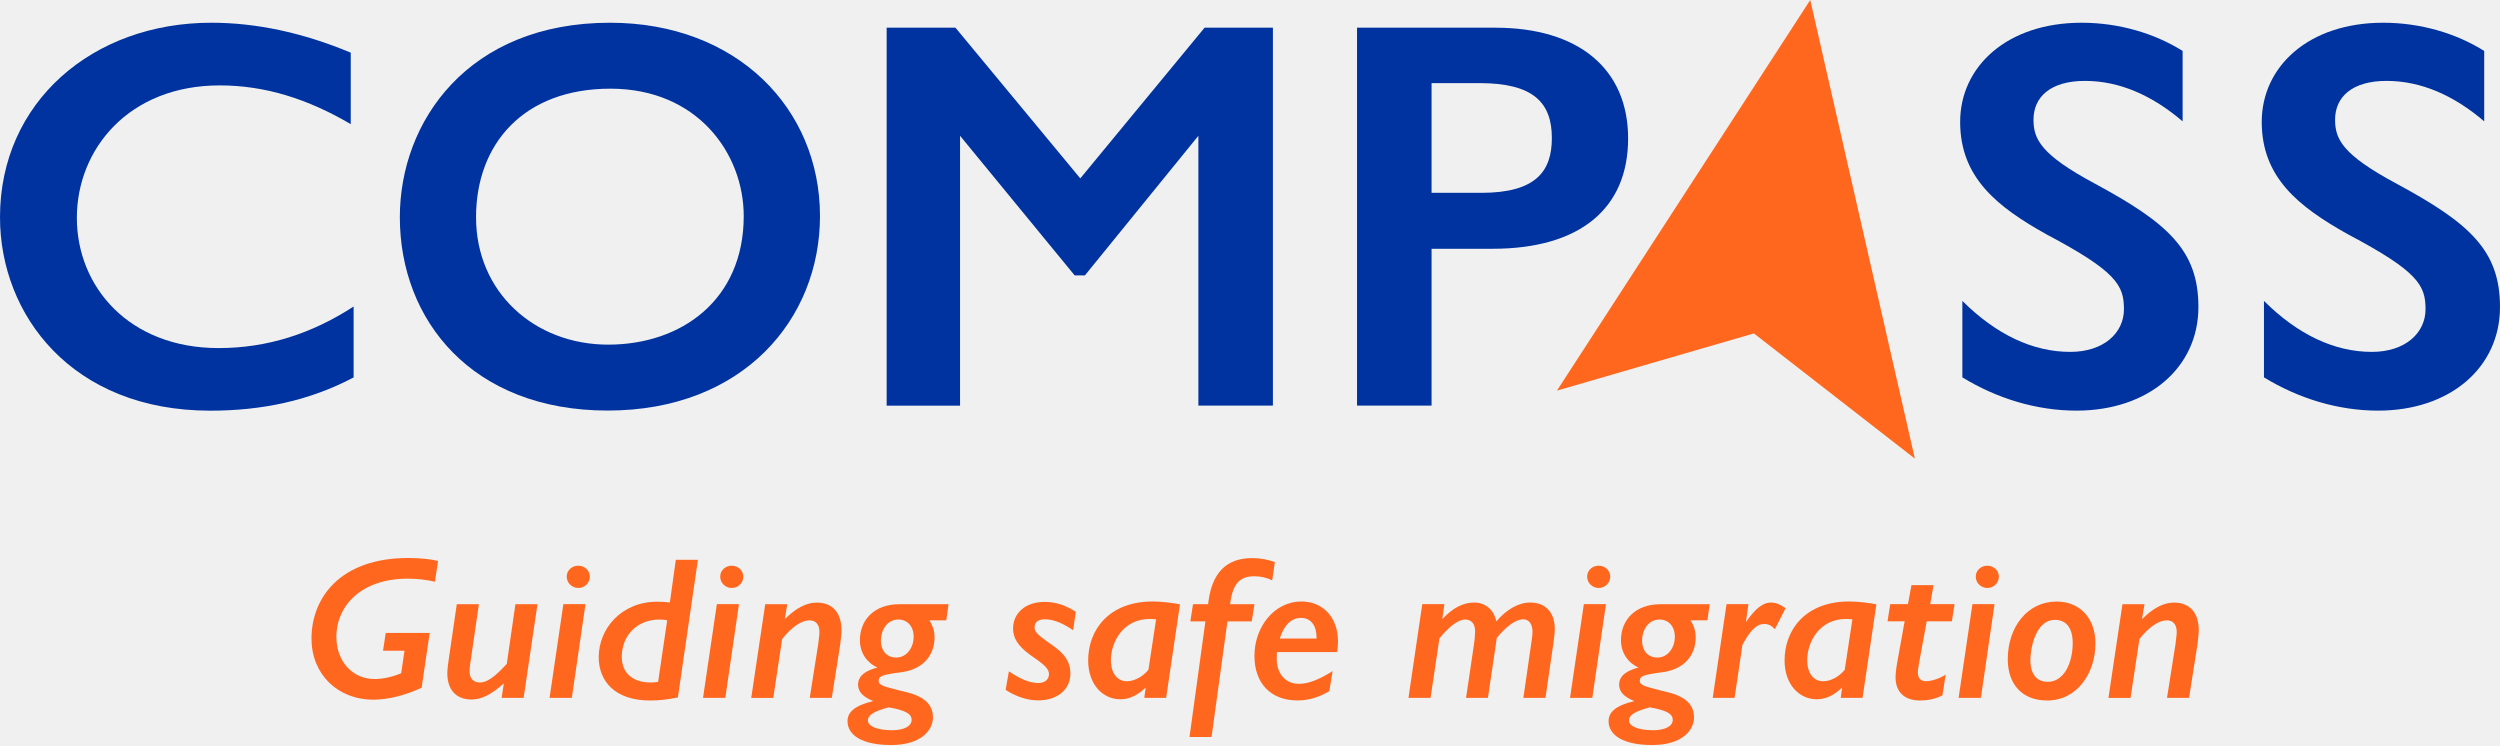
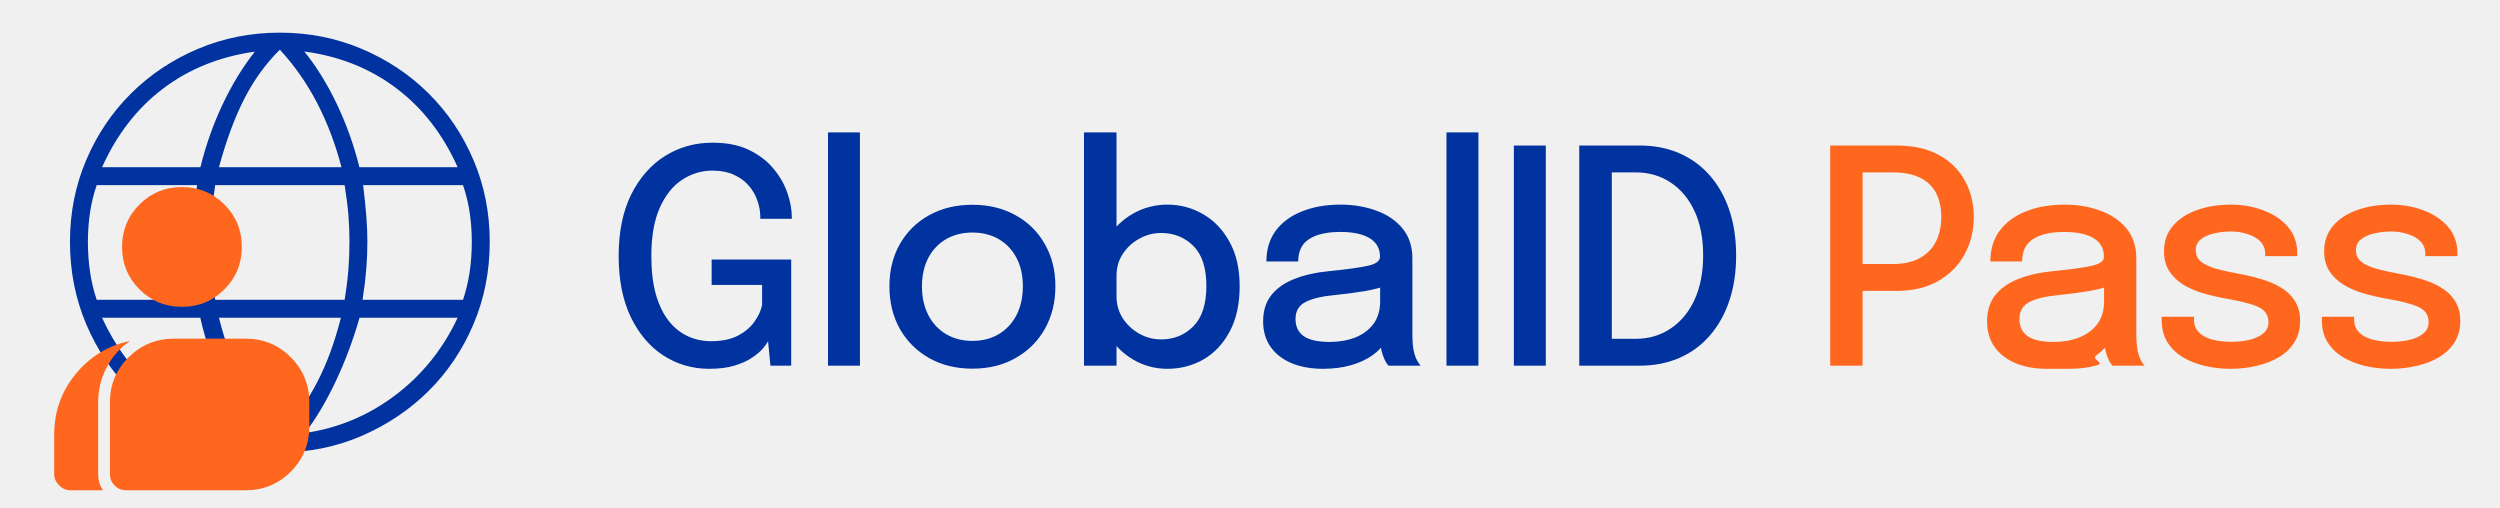
- <svg xmlns="http://www.w3.org/2000/svg" width="151" height="45" viewBox="0 0 151 45" fill="none">
-   <g clip-path="url(#clip0_182_944)">
-     <path d="M21.185 3.181V7.499C18.626 5.991 16.032 5.158 13.272 5.158C7.78 5.158 4.642 9.006 4.642 13.158C4.642 17.31 7.78 21.024 13.203 21.024C16.136 21.024 18.831 20.156 21.358 18.514V22.797C18.698 24.202 15.83 24.805 12.692 24.805C4.333 24.802 0 19.012 0 13.119C0 6.161 5.596 1.373 12.757 1.373C15.416 1.373 18.216 1.942 21.185 3.181Z" fill="#0033A0" />
-     <path d="M49.527 13.052C49.527 19.277 44.889 24.798 36.702 24.798C28.515 24.798 24.15 19.344 24.15 13.119C24.15 7.329 28.278 1.373 36.839 1.373C44.514 1.373 49.527 6.56 49.527 13.052ZM28.753 13.119C28.753 17.67 32.301 20.816 36.734 20.816C41.168 20.816 44.921 18.105 44.921 13.052C44.921 9.271 42.125 5.356 36.871 5.356C31.617 5.356 28.753 8.703 28.753 13.119Z" fill="#0033A0" />
-     <path d="M57.71 1.673L65.249 10.775L72.756 1.673H76.883V24.498H72.382V8.201L65.526 16.636H64.911L57.987 8.201V24.502H53.554V1.673H57.714H57.71Z" fill="#0033A0" />
-     <path d="M90.321 1.673C95.334 1.673 98.338 4.148 98.338 8.367C98.338 12.586 95.438 15.026 90.152 15.026H86.467V24.498H81.965V1.673H90.321ZM86.467 11.647H89.468C92.775 11.647 93.732 10.341 93.732 8.336C93.732 6.193 92.606 5.02 89.367 5.02H86.467V11.647Z" fill="#0033A0" />
-     <path d="M131.83 3.079V7.329C129.988 5.755 128.009 4.886 125.929 4.886C123.849 4.886 122.823 5.857 122.823 7.23C122.823 8.403 123.266 9.338 126.508 11.079C130.909 13.455 132.784 15.097 132.784 18.542C132.784 22.189 129.783 24.802 125.418 24.802C122.996 24.802 120.606 24.064 118.526 22.793V18.175C120.574 20.216 122.791 21.254 125.043 21.254C127.055 21.254 128.286 20.117 128.286 18.676C128.286 17.236 127.843 16.399 123.611 14.157C120.61 12.484 118.393 10.712 118.393 7.365C118.393 4.018 121.225 1.373 125.727 1.373C127.98 1.373 130.128 2.009 131.834 3.079H131.83Z" fill="#0033A0" />
-     <path d="M150.046 3.079V7.329C148.204 5.755 146.225 4.886 144.145 4.886C142.065 4.886 141.039 5.857 141.039 7.23C141.039 8.403 141.482 9.338 144.724 11.079C149.125 13.455 151 15.097 151 18.542C151 22.189 147.999 24.802 143.634 24.802C141.212 24.802 138.822 24.064 136.743 22.793V18.175C138.79 20.216 141.007 21.254 143.26 21.254C145.271 21.254 146.502 20.117 146.502 18.676C146.502 17.236 146.059 16.399 141.827 14.157C138.826 12.484 136.609 10.712 136.609 7.365C136.609 4.018 139.441 1.373 143.943 1.373C146.196 1.373 148.344 2.009 150.05 3.079H150.046Z" fill="#0033A0" />
-     <path d="M94.038 23.595L105.935 20.138L115.658 27.701L109.339 0L94.038 23.595Z" fill="#FF671F" />
-     <path d="M26.457 33.889L26.27 35.136C25.733 35.012 25.187 34.952 24.614 34.952C21.872 34.952 20.318 36.541 20.318 38.472C20.318 39.951 21.289 41.014 22.624 41.014C23.171 41.014 23.794 40.855 24.233 40.661L24.431 39.305H23.135L23.297 38.228H25.953L25.467 41.54C24.485 41.992 23.463 42.26 22.552 42.26C20.372 42.26 18.814 40.707 18.814 38.567C18.814 36.124 20.534 33.702 24.658 33.702C25.442 33.702 26.104 33.787 26.464 33.886L26.457 33.889Z" fill="#FF671F" />
-     <path d="M28.926 36.492L28.44 39.828C28.389 40.17 28.364 40.329 28.364 40.562C28.364 40.954 28.576 41.222 28.976 41.222C29.401 41.222 29.847 40.929 30.61 40.096L31.131 36.492H32.463L31.628 42.151H30.297L30.433 41.272C29.649 41.981 29.052 42.25 28.49 42.25C27.468 42.25 27.018 41.579 27.018 40.661C27.018 40.467 27.054 40.149 27.094 39.891L27.59 36.495H28.922L28.926 36.492Z" fill="#FF671F" />
-     <path d="M35.363 36.491L34.539 42.151H33.193L34.028 36.491H35.36H35.363ZM35.626 34.828C35.626 35.206 35.313 35.514 34.928 35.514C34.543 35.514 34.23 35.206 34.23 34.828C34.23 34.451 34.543 34.168 34.928 34.168C35.313 34.168 35.626 34.461 35.626 34.828Z" fill="#FF671F" />
-     <path d="M42.154 33.815L40.945 42.126C40.333 42.25 39.847 42.31 39.264 42.31C37.119 42.31 36.162 41.123 36.162 39.694C36.162 37.995 37.508 36.343 39.7 36.343C39.948 36.343 40.236 36.354 40.459 36.393L40.819 33.812H42.15L42.154 33.815ZM39.3 41.222C39.462 41.222 39.599 41.208 39.75 41.187L40.297 37.469C40.196 37.445 40.049 37.42 39.847 37.42C38.426 37.42 37.555 38.433 37.555 39.669C37.555 40.672 38.239 41.222 39.3 41.222Z" fill="#FF671F" />
-     <path d="M44.633 36.491L43.809 42.151H42.463L43.298 36.491H44.63H44.633ZM44.896 34.828C44.896 35.206 44.583 35.514 44.198 35.514C43.813 35.514 43.5 35.206 43.5 34.828C43.5 34.451 43.813 34.168 44.198 34.168C44.583 34.168 44.896 34.461 44.896 34.828Z" fill="#FF671F" />
-     <path d="M50.826 38.07C50.826 38.264 50.776 38.705 50.751 38.913L50.24 42.151H48.908L49.419 38.913C49.444 38.67 49.495 38.338 49.495 38.179C49.495 37.692 49.247 37.469 48.898 37.469C48.397 37.469 47.825 37.872 47.242 38.596L46.706 42.154H45.374L46.22 36.495H47.552L47.401 37.399C48.084 36.714 48.721 36.396 49.333 36.396C50.294 36.396 50.826 37.021 50.826 38.07Z" fill="#FF671F" />
-     <path d="M57.293 36.492L57.156 37.469H56.134C56.372 37.837 56.447 38.165 56.447 38.497C56.447 39.559 55.775 40.477 54.292 40.622C53.209 40.77 53.072 40.855 53.072 41.134C53.072 41.413 53.522 41.487 54.256 41.685L54.756 41.808C55.915 42.091 56.35 42.617 56.35 43.337C56.35 44.057 55.692 45 53.821 45C52.09 45 51.19 44.414 51.19 43.556C51.19 43.03 51.6 42.613 52.748 42.345C52.162 42.112 51.827 41.808 51.827 41.356C51.827 40.756 52.388 40.477 52.996 40.319C52.385 40.05 51.938 39.45 51.938 38.67C51.938 37.434 52.809 36.495 54.317 36.495H57.293V36.492ZM53.842 44.107C54.652 44.107 55.062 43.839 55.062 43.482C55.062 43.154 54.788 42.92 53.68 42.723C52.809 42.956 52.421 43.175 52.421 43.517C52.421 43.895 53.068 44.103 53.842 44.103V44.107ZM54.126 39.718C54.774 39.718 55.184 39.108 55.184 38.458C55.184 37.808 54.785 37.42 54.263 37.42C53.579 37.42 53.205 38.056 53.205 38.702C53.205 39.277 53.543 39.715 54.126 39.715V39.718Z" fill="#FF671F" />
-     <path d="M64.98 36.954L64.818 38.066C64.12 37.589 63.583 37.406 63.097 37.406C62.712 37.406 62.486 37.579 62.486 37.893C62.486 38.137 62.648 38.32 63.245 38.748C63.943 39.235 64.652 39.69 64.652 40.679C64.652 41.667 63.843 42.303 62.709 42.303C62.025 42.303 61.338 42.059 60.74 41.667L60.938 40.544C61.55 40.972 62.158 41.254 62.709 41.254C63.133 41.254 63.357 41.021 63.357 40.718C63.357 40.326 62.921 40.047 62.187 39.531C61.439 38.98 61.19 38.493 61.19 37.967C61.19 37.049 61.914 36.354 63.097 36.354C63.72 36.354 64.343 36.537 64.98 36.954Z" fill="#FF671F" />
-     <path d="M71.27 36.502L70.435 42.151H69.115L69.201 41.526C68.715 41.992 68.229 42.236 67.668 42.236C66.585 42.236 65.725 41.318 65.725 39.888C65.725 38.041 66.984 36.329 69.626 36.329C70.212 36.329 70.91 36.428 71.27 36.502ZM68.056 41.148C68.542 41.148 69.053 40.841 69.366 40.453L69.827 37.409C69.726 37.399 69.59 37.385 69.442 37.385C67.848 37.385 67.099 38.765 67.099 39.877C67.099 40.696 67.51 41.148 68.06 41.148H68.056Z" fill="#FF671F" />
-     <path d="M77.002 33.95L76.841 35.051C76.481 34.878 76.117 34.807 75.757 34.807C74.886 34.807 74.473 35.249 74.311 36.396L74.3 36.495H75.768L75.606 37.533H74.138L73.177 44.513H71.846L72.806 37.533H71.896L72.058 36.495H72.969L72.994 36.301C73.281 34.161 74.501 33.709 75.649 33.709C76.11 33.709 76.585 33.794 77.006 33.953L77.002 33.95Z" fill="#FF671F" />
-     <path d="M80.814 38.751C80.814 39.009 80.788 39.217 80.763 39.386H77.125C77.114 39.581 77.114 39.679 77.114 39.789C77.114 40.682 77.636 41.303 78.446 41.303C78.967 41.303 79.579 41.109 80.49 40.534L80.292 41.745C79.655 42.123 79.047 42.306 78.359 42.306C76.74 42.306 75.768 41.254 75.768 39.616C75.768 37.868 76.963 36.329 78.608 36.329C79.853 36.329 80.814 37.233 80.814 38.751ZM79.518 38.567V38.493C79.518 37.808 79.194 37.321 78.582 37.321C78.01 37.321 77.56 37.738 77.298 38.567H79.514H79.518Z" fill="#FF671F" />
-     <path d="M90.382 37.529C90.994 36.809 91.717 36.393 92.426 36.393C93.423 36.393 93.909 37.078 93.909 37.981C93.909 38.25 93.858 38.617 93.833 38.8L93.347 42.151H92.012L92.512 38.691C92.538 38.518 92.563 38.299 92.563 38.165C92.563 37.678 92.34 37.406 92.001 37.406C91.552 37.406 90.954 37.847 90.407 38.532L89.871 42.151H88.55L89.011 39.033C89.072 38.656 89.097 38.288 89.097 38.13C89.097 37.664 88.86 37.42 88.5 37.42C88.065 37.42 87.528 37.847 86.942 38.557L86.406 42.151H85.071L85.905 36.491H87.24L87.115 37.395C87.751 36.71 88.385 36.393 89.033 36.393C89.716 36.393 90.216 36.809 90.379 37.529H90.382Z" fill="#FF671F" />
-     <path d="M97 36.491L96.176 42.151H94.83L95.665 36.491H97ZM97.259 34.828C97.259 35.206 96.946 35.514 96.561 35.514C96.176 35.514 95.863 35.206 95.863 34.828C95.863 34.451 96.176 34.168 96.561 34.168C96.946 34.168 97.259 34.461 97.259 34.828Z" fill="#FF671F" />
-     <path d="M103.265 36.492L103.128 37.469H102.106C102.344 37.837 102.419 38.165 102.419 38.497C102.419 39.559 101.746 40.477 100.264 40.622C99.181 40.77 99.044 40.855 99.044 41.134C99.044 41.413 99.494 41.487 100.228 41.685L100.724 41.808C101.883 42.091 102.319 42.617 102.319 43.337C102.319 44.057 101.66 45 99.789 45C98.058 45 97.158 44.414 97.158 43.556C97.158 43.03 97.568 42.613 98.716 42.345C98.13 42.112 97.795 41.808 97.795 41.356C97.795 40.756 98.356 40.477 98.965 40.319C98.353 40.05 97.907 39.45 97.907 38.67C97.907 37.434 98.778 36.495 100.285 36.495H103.261L103.265 36.492ZM99.814 44.107C100.624 44.107 101.034 43.839 101.034 43.482C101.034 43.154 100.76 42.92 99.652 42.723C98.781 42.956 98.392 43.175 98.392 43.517C98.392 43.895 99.04 44.103 99.814 44.103V44.107ZM100.102 39.718C100.75 39.718 101.16 39.108 101.16 38.458C101.16 37.808 100.76 37.42 100.239 37.42C99.555 37.42 99.181 38.056 99.181 38.702C99.181 39.277 99.515 39.715 100.102 39.715V39.718Z" fill="#FF671F" />
-     <path d="M107.85 36.735L107.202 38.006C107.004 37.787 106.817 37.688 106.565 37.688C106.003 37.688 105.618 38.264 105.244 38.949L104.769 42.151H103.448L104.283 36.491H105.604L105.453 37.579C106.039 36.724 106.5 36.393 106.961 36.393C107.31 36.393 107.583 36.551 107.846 36.735H107.85Z" fill="#FF671F" />
-     <path d="M113.334 36.502L112.499 42.151H111.178L111.265 41.526C110.779 41.992 110.293 42.236 109.732 42.236C108.648 42.236 107.788 41.318 107.788 39.888C107.788 38.041 109.048 36.329 111.689 36.329C112.276 36.329 112.974 36.428 113.334 36.502ZM110.117 41.148C110.602 41.148 111.113 40.841 111.423 40.453L111.884 37.409C111.783 37.399 111.646 37.385 111.498 37.385C109.904 37.385 109.156 38.765 109.156 39.877C109.156 40.696 109.566 41.148 110.117 41.148Z" fill="#FF671F" />
-     <path d="M116.785 35.344L116.587 36.491H118.055L117.893 37.529H116.374L115.964 39.754C115.903 40.107 115.838 40.438 115.838 40.608C115.838 40.961 116.011 41.145 116.324 41.145C116.684 41.145 117.209 40.961 117.519 40.742L117.321 42.003C116.885 42.221 116.436 42.31 115.975 42.31C114.989 42.31 114.492 41.759 114.492 40.915C114.492 40.696 114.528 40.354 114.604 39.948L115.039 37.529H114.007L114.169 36.491H115.241L115.453 35.344H116.785Z" fill="#FF671F" />
-     <path d="M120.47 36.491L119.646 42.151H118.3L119.135 36.491H120.47ZM120.732 34.828C120.732 35.206 120.419 35.514 120.034 35.514C119.649 35.514 119.336 35.206 119.336 34.828C119.336 34.451 119.649 34.168 120.034 34.168C120.419 34.168 120.732 34.461 120.732 34.828Z" fill="#FF671F" />
-     <path d="M126.562 38.889C126.562 40.612 125.49 42.31 123.647 42.31C122.139 42.31 121.269 41.332 121.269 39.817C121.269 37.897 122.438 36.333 124.223 36.333C125.569 36.333 126.566 37.275 126.566 38.889H126.562ZM123.672 41.184C124.669 41.184 125.191 40.047 125.191 38.836C125.191 37.907 124.781 37.441 124.119 37.441C122.949 37.441 122.636 39.154 122.636 39.874C122.636 40.703 123.01 41.18 123.669 41.18L123.672 41.184Z" fill="#FF671F" />
-     <path d="M132.806 38.07C132.806 38.264 132.755 38.705 132.73 38.913L132.219 42.151H130.888L131.399 38.913C131.424 38.67 131.474 38.338 131.474 38.179C131.474 37.692 131.226 37.469 130.877 37.469C130.38 37.469 129.805 37.872 129.222 38.596L128.685 42.154H127.35L128.196 36.495H129.527L129.376 37.399C130.06 36.714 130.697 36.396 131.309 36.396C132.27 36.396 132.806 37.021 132.806 38.07Z" fill="#FF671F" />
+ <svg xmlns="http://www.w3.org/2000/svg" width="335" height="68" viewBox="0 0 335 68" fill="none">
+   <g fill="#0033A0">
+     <path d="M37.5 60.625C33.606 60.625 29.948 59.885 26.527 58.405C23.105 56.924 20.119 54.918 17.566 52.386C15.014 49.854 13.011 46.874 11.556 43.447C10.102 40.019 9.375 36.338 9.375 32.404C9.375 28.51 10.102 24.855 11.556 21.439C13.011 18.024 15.014 15.05 17.566 12.518C20.119 9.986 23.105 7.996 26.527 6.548C29.948 5.099 33.606 4.375 37.5 4.375C41.394 4.375 45.052 5.099 48.473 6.548C51.895 7.996 54.882 9.986 57.434 12.518C59.986 15.05 61.989 18.024 63.444 21.439C64.898 24.855 65.625 28.51 65.625 32.404C65.625 36.338 64.898 40.019 63.444 43.447C61.989 46.874 59.986 49.854 57.434 52.386C54.882 54.918 51.895 56.924 48.473 58.405C45.052 59.885 41.394 60.625 37.5 60.625ZM37.5 58.377C39.563 56.062 41.237 53.663 42.521 51.181C43.805 48.699 44.858 45.831 45.679 42.578H29.339C30.189 45.944 31.255 48.866 32.539 51.346C33.823 53.826 35.477 56.17 37.5 58.377ZM34.225 58.041C32.602 56.222 31.132 53.936 29.814 51.184C28.496 48.431 27.504 45.563 26.839 42.578H13.678C15.697 46.957 18.43 50.432 21.875 53.002C25.32 55.572 29.437 57.252 34.225 58.041ZM40.853 58.023C45.284 57.386 49.308 55.709 52.923 52.993C56.54 50.276 59.339 46.805 61.322 42.578H48.179C47.302 45.631 46.217 48.514 44.925 51.226C43.633 53.938 42.276 56.204 40.853 58.023ZM12.957 40.174H26.4C26.163 38.728 26.002 37.365 25.916 36.084C25.831 34.805 25.788 33.578 25.788 32.404C25.788 31.182 25.834 29.953 25.926 28.717C26.018 27.481 26.182 26.178 26.418 24.808H12.957C12.552 25.978 12.255 27.197 12.064 28.467C11.874 29.738 11.779 31.05 11.779 32.404C11.779 33.798 11.874 35.139 12.064 36.427C12.255 37.715 12.552 38.964 12.957 40.174ZM28.84 40.174H46.178C46.427 38.64 46.597 37.275 46.689 36.079C46.781 34.883 46.827 33.658 46.827 32.404C46.827 31.202 46.781 30.019 46.689 28.855C46.597 27.691 46.427 26.342 46.178 24.808H28.84C28.591 26.342 28.421 27.691 28.33 28.855C28.238 30.019 28.191 31.202 28.191 32.404C28.191 33.658 28.238 34.883 28.33 36.079C28.421 37.275 28.591 38.64 28.84 40.174ZM48.582 40.174H62.043C62.448 38.964 62.745 37.715 62.936 36.427C63.126 35.139 63.221 33.798 63.221 32.404C63.221 31.05 63.126 29.738 62.936 28.467C62.745 27.197 62.448 25.978 62.043 24.808H48.66C48.856 26.43 49.001 27.843 49.092 29.048C49.184 30.251 49.23 31.37 49.23 32.404C49.23 33.59 49.181 34.801 49.084 36.037C48.985 37.273 48.818 38.652 48.582 40.174ZM48.161 22.404H61.322C59.363 18.009 56.626 14.483 53.11 11.827C49.594 9.17 45.483 7.528 40.775 6.899C42.398 8.907 43.845 11.24 45.117 13.9C46.389 16.56 47.404 19.395 48.161 22.404ZM29.339 22.404H45.757C44.944 19.283 43.85 16.403 42.476 13.765C41.102 11.127 39.443 8.758 37.5 6.659C35.633 8.505 34.056 10.675 32.77 13.167C31.484 15.659 30.341 18.738 29.339 22.404ZM13.678 22.404H26.857C27.59 19.431 28.58 16.628 29.826 13.994C31.072 11.359 32.512 9.001 34.147 6.917C29.439 7.586 25.346 9.233 21.869 11.857C18.391 14.481 15.661 17.997 13.678 22.404Z" />
+     <path d="M95.04 49.42C92.787 49.42 90.74 48.827 88.9 47.64C87.073 46.453 85.613 44.733 84.52 42.48C83.44 40.227 82.9 37.5 82.9 34.3C82.9 31.087 83.453 28.353 84.56 26.1C85.68 23.847 87.187 22.12 89.08 20.92C90.987 19.72 93.12 19.12 95.48 19.12C97.413 19.12 99.047 19.447 100.38 20.1C101.727 20.753 102.82 21.593 103.66 22.62C104.513 23.647 105.133 24.733 105.52 25.88C105.907 27.013 106.1 28.08 106.1 29.08C106.1 29.12 106.1 29.16 106.1 29.2C106.1 29.24 106.1 29.28 106.1 29.32H101.88C101.88 29.28 101.88 29.24 101.88 29.2C101.88 29.16 101.88 29.12 101.88 29.08C101.88 28.333 101.747 27.593 101.48 26.86C101.227 26.113 100.833 25.44 100.3 24.84C99.78 24.24 99.113 23.76 98.3 23.4C97.5 23.04 96.56 22.86 95.48 22.86C94.013 22.86 92.66 23.267 91.42 24.08C90.18 24.88 89.18 26.127 88.42 27.82C87.66 29.5 87.28 31.66 87.28 34.3C87.28 36.313 87.487 38.047 87.9 39.5C88.327 40.94 88.907 42.12 89.64 43.04C90.373 43.947 91.22 44.62 92.18 45.06C93.14 45.5 94.167 45.72 95.26 45.72C96.727 45.72 97.933 45.473 98.88 44.98C99.84 44.473 100.58 43.847 101.1 43.1C101.633 42.353 101.973 41.613 102.12 40.88V38.18H95.36V34.78H106.02V49H103.24L102.92 45.72C102.813 45.947 102.593 46.26 102.26 46.66C101.927 47.06 101.447 47.473 100.82 47.9C100.207 48.327 99.42 48.687 98.46 48.98C97.513 49.273 96.373 49.42 95.04 49.42ZM115.233 17.74V49H110.953V17.74H115.233ZM130.303 49.4C128.116 49.4 126.183 48.927 124.503 47.98C122.836 47.033 121.53 45.733 120.583 44.08C119.65 42.413 119.183 40.507 119.183 38.36C119.183 36.227 119.65 34.34 120.583 32.7C121.53 31.047 122.836 29.76 124.503 28.84C126.183 27.907 128.116 27.44 130.303 27.44C132.49 27.44 134.416 27.907 136.083 28.84C137.763 29.76 139.07 31.047 140.003 32.7C140.95 34.34 141.423 36.227 141.423 38.36C141.423 40.507 140.95 42.413 140.003 44.08C139.07 45.733 137.763 47.033 136.083 47.98C134.416 48.927 132.49 49.4 130.303 49.4ZM130.303 45.68C131.636 45.68 132.81 45.38 133.823 44.78C134.836 44.18 135.63 43.333 136.203 42.24C136.776 41.133 137.063 39.84 137.063 38.36C137.063 36.893 136.776 35.62 136.203 34.54C135.63 33.46 134.836 32.627 133.823 32.04C132.81 31.453 131.636 31.16 130.303 31.16C128.983 31.16 127.81 31.453 126.783 32.04C125.77 32.627 124.976 33.46 124.403 34.54C123.83 35.62 123.543 36.893 123.543 38.36C123.543 39.84 123.83 41.133 124.403 42.24C124.976 43.333 125.77 44.18 126.783 44.78C127.81 45.38 128.983 45.68 130.303 45.68ZM156.434 49.42C154.781 49.42 153.247 49.007 151.834 48.18C150.421 47.34 149.274 46.193 148.394 44.74C147.527 43.287 147.094 41.64 147.094 39.8C147.094 39.747 147.094 39.707 147.094 39.68C147.094 39.64 147.094 39.6 147.094 39.56L149.614 39.5C149.614 39.527 149.614 39.56 149.614 39.6C149.614 39.627 149.614 39.66 149.614 39.7C149.614 40.793 149.894 41.78 150.454 42.66C151.027 43.527 151.767 44.213 152.674 44.72C153.581 45.227 154.554 45.48 155.594 45.48C157.301 45.48 158.734 44.9 159.894 43.74C161.067 42.567 161.654 40.767 161.654 38.34C161.654 35.9 161.074 34.107 159.914 32.96C158.754 31.8 157.314 31.22 155.594 31.22C154.554 31.22 153.581 31.473 152.674 31.98C151.767 32.473 151.027 33.153 150.454 34.02C149.894 34.873 149.614 35.853 149.614 36.96L147.094 36.86C147.094 35.007 147.527 33.373 148.394 31.96C149.274 30.533 150.421 29.42 151.834 28.62C153.247 27.82 154.781 27.42 156.434 27.42C158.154 27.42 159.747 27.847 161.214 28.7C162.681 29.54 163.861 30.773 164.754 32.4C165.661 34.027 166.114 36.007 166.114 38.34C166.114 40.727 165.674 42.747 164.794 44.4C163.914 46.053 162.741 47.307 161.274 48.16C159.807 49 158.194 49.42 156.434 49.42ZM145.254 49V17.74H149.614V49H145.254ZM177.278 49.42C175.678 49.42 174.271 49.167 173.058 48.66C171.858 48.153 170.925 47.427 170.258 46.48C169.591 45.533 169.258 44.393 169.258 43.06C169.258 41.633 169.631 40.453 170.378 39.52C171.138 38.587 172.178 37.867 173.498 37.36C174.831 36.84 176.345 36.5 178.038 36.34C180.558 36.087 182.331 35.84 183.358 35.6C184.398 35.36 184.918 34.967 184.918 34.42C184.918 34.407 184.918 34.393 184.918 34.38C184.918 33.3 184.458 32.48 183.538 31.92C182.618 31.36 181.305 31.08 179.598 31.08C177.798 31.08 176.405 31.4 175.418 32.04C174.445 32.667 173.958 33.667 173.958 35.04H169.698C169.698 33.413 170.118 32.033 170.958 30.9C171.811 29.767 172.985 28.907 174.478 28.32C175.971 27.72 177.685 27.42 179.618 27.42C181.391 27.42 183.005 27.693 184.458 28.24C185.925 28.773 187.091 29.573 187.958 30.64C188.825 31.707 189.258 33.033 189.258 34.62C189.258 34.9 189.258 35.18 189.258 35.46C189.258 35.727 189.258 36 189.258 36.28V44.76C189.258 45.253 189.278 45.733 189.318 46.2C189.358 46.653 189.431 47.06 189.538 47.42C189.658 47.833 189.798 48.173 189.958 48.44C190.131 48.707 190.271 48.893 190.378 49H186.058C185.978 48.92 185.858 48.753 185.698 48.5C185.551 48.233 185.418 47.927 185.298 47.58C185.178 47.247 185.085 46.867 185.018 46.44C184.965 46 184.938 45.527 184.938 45.02L185.738 45.58C185.338 46.353 184.731 47.027 183.918 47.6C183.118 48.173 182.151 48.62 181.018 48.94C179.898 49.26 178.651 49.42 177.278 49.42ZM178.178 45.82C179.418 45.82 180.545 45.627 181.558 45.24C182.585 44.84 183.405 44.24 184.018 43.44C184.631 42.627 184.938 41.607 184.938 40.38V36.86L185.958 38.2C185.105 38.533 184.058 38.807 182.818 39.02C181.591 39.22 180.325 39.387 179.018 39.52C177.218 39.68 175.865 39.993 174.958 40.46C174.051 40.913 173.598 41.673 173.598 42.74C173.598 43.767 173.971 44.54 174.718 45.06C175.478 45.567 176.631 45.82 178.178 45.82ZM198.108 17.74V49H193.828V17.74H198.108ZM202.858 49V19.5H207.138V49H202.858ZM211.622 49V19.5H219.722C221.682 19.5 223.455 19.847 225.042 20.54C226.629 21.233 227.982 22.22 229.102 23.5C230.235 24.78 231.109 26.327 231.722 28.14C232.335 29.953 232.642 31.98 232.642 34.22C232.642 36.473 232.335 38.507 231.722 40.32C231.109 42.133 230.235 43.687 229.102 44.98C227.982 46.273 226.629 47.267 225.042 47.96C223.455 48.653 221.682 49 219.722 49H211.622ZM215.982 47.68L214.022 45.4H219.202C220.935 45.4 222.482 44.947 223.842 44.04C225.215 43.133 226.289 41.847 227.062 40.18C227.835 38.5 228.222 36.513 228.222 34.22C228.222 31.913 227.835 29.933 227.062 28.28C226.289 26.613 225.215 25.333 223.842 24.44C222.482 23.547 220.935 23.1 219.202 23.1H214.022L215.982 20.82V47.68Z" />
  </g>
-   <defs>
-     <clipPath id="clip0_182_944">
-       <rect width="151" height="45" fill="white" />
-     </clipPath>
-   </defs>
+   <g fill="#FF671F">
+     <path d="M9.396 65.696C8.855 65.696 8.364 65.476 7.923 65.036C7.483 64.596 7.263 64.105 7.263 63.563V58.23C7.263 55.182 8.211 52.49 10.107 50.154C12.004 47.818 14.441 46.328 17.421 45.684C16.067 46.633 15.017 47.826 14.272 49.265C13.527 50.704 13.155 52.253 13.155 53.913V63.563C13.155 63.935 13.206 64.308 13.307 64.68C13.409 65.053 13.578 65.391 13.815 65.696H9.396ZM16.863 65.696C16.287 65.696 15.787 65.484 15.364 65.061C14.941 64.638 14.729 64.138 14.729 63.563V53.913C14.729 51.542 15.567 49.528 17.244 47.868C18.92 46.209 20.943 45.38 23.313 45.38H32.913C35.283 45.38 37.297 46.209 38.957 47.868C40.616 49.528 41.445 51.542 41.445 53.913V57.163C41.445 59.533 40.616 61.548 38.957 63.207C37.297 64.866 35.283 65.696 32.913 65.696H16.863ZM24.38 41.113C22.145 41.113 20.249 40.334 18.691 38.777C17.134 37.219 16.355 35.323 16.355 33.088C16.355 30.853 17.134 28.957 18.691 27.4C20.249 25.842 22.145 25.063 24.38 25.063C26.614 25.063 28.511 25.842 30.068 27.4C31.626 28.957 32.405 30.853 32.405 33.088C32.405 35.323 31.626 37.219 30.068 38.777C28.511 40.334 26.614 41.113 24.38 41.113Z" />
+     <path d="M249.587 49H245.247V19.5H254.127C256.394 19.5 258.294 19.927 259.827 20.78C261.374 21.633 262.534 22.787 263.307 24.24C264.094 25.68 264.487 27.293 264.487 29.08C264.487 30.867 264.087 32.513 263.287 34.02C262.5 35.513 261.334 36.713 259.787 37.62C258.24 38.527 256.354 38.98 254.127 38.98H249.587V49ZM249.587 37.5L247.627 35.38H253.627C255.04 35.38 256.227 35.127 257.187 34.62C258.16 34.1 258.894 33.367 259.387 32.42C259.88 31.473 260.127 30.36 260.127 29.08C260.127 27.8 259.887 26.713 259.407 25.82C258.927 24.927 258.207 24.253 257.247 23.8C256.287 23.333 255.08 23.1 253.627 23.1H247.627L249.587 20.82V37.5ZM274.286 49.42C272.686 49.42 271.279 49.167 270.066 48.66C268.866 48.153 267.933 47.427 267.266 46.48C266.599 45.533 266.266 44.393 266.266 43.06C266.266 41.633 266.639 40.453 267.386 39.52C268.146 38.587 269.186 37.867 270.506 37.36C271.839 36.84 273.353 36.5 275.046 36.34C277.566 36.087 279.339 35.84 280.366 35.6C281.406 35.36 281.926 34.967 281.926 34.42C281.926 34.407 281.926 34.393 281.926 34.38C281.926 33.3 281.466 32.48 280.546 31.92C279.626 31.36 278.313 31.08 276.606 31.08C274.806 31.08 273.413 31.4 272.426 32.04C271.453 32.667 270.966 33.667 270.966 35.04H266.706C266.706 33.413 267.126 32.033 267.966 30.9C268.819 29.767 269.993 28.907 271.486 28.32C272.979 27.72 274.693 27.42 276.626 27.42C278.399 27.42 280.013 27.693 281.466 28.24C282.933 28.773 284.099 29.573 284.966 30.64C285.833 31.707 286.266 33.033 286.266 34.62C286.266 34.9 286.266 35.18 286.266 35.46C286.266 35.727 286.266 36 286.266 36.28V44.76C286.266 45.253 286.286 45.733 286.326 46.2C286.366 46.653 286.439 47.06 286.546 47.42C286.666 47.833 286.806 48.173 286.966 48.44C287.139 48.707 287.279 48.893 287.386 49H283.066C282.986 48.92 282.866 48.753 282.706 48.5C282.559 48.233 282.426 47.927 282.306 47.58C282.186 47.247 282.093 46.867 282.026 46.44C281.973 46 281.946 45.527 281.946 45.02L282.746 45.58C282.346 46.353 281.739 47.027 280.926 47.6C280.126 48.173 282.151 48.62 281.018 48.94C279.898 49.26 278.651 49.42 277.278 49.42ZM275.186 45.82C276.426 45.82 277.553 45.627 278.566 45.24C279.593 44.84 280.413 44.24 281.026 43.44C281.639 42.627 281.946 41.607 281.946 40.38V36.86L282.966 38.2C282.113 38.533 281.066 38.807 279.826 39.02C278.599 39.22 277.333 39.387 276.026 39.52C274.226 39.68 272.873 39.993 271.966 40.46C271.059 40.913 270.606 41.673 270.606 42.74C270.606 43.767 270.979 44.54 271.726 45.06C272.486 45.567 273.639 45.82 275.186 45.82ZM298.895 49.42C297.629 49.42 296.435 49.28 295.315 49C294.195 48.72 293.209 48.313 292.355 47.78C291.515 47.233 290.855 46.56 290.375 45.76C289.909 44.96 289.675 44.033 289.675 42.98C289.675 42.887 289.675 42.793 289.675 42.7C289.675 42.593 289.675 42.507 289.675 42.44H293.995C293.995 42.507 293.995 42.567 293.995 42.62C293.995 42.673 293.995 42.747 293.995 42.84C293.995 43.813 294.442 44.553 295.335 45.06C296.242 45.553 297.469 45.8 299.015 45.8C299.922 45.8 300.749 45.707 301.495 45.52C302.255 45.333 302.855 45.047 303.295 44.66C303.749 44.273 303.975 43.78 303.975 43.18C303.975 42.207 303.495 41.513 302.535 41.1C301.589 40.687 300.149 40.32 298.215 40C297.162 39.813 296.142 39.573 295.155 39.28C294.182 38.987 293.302 38.6 292.515 38.12C291.742 37.627 291.122 37.02 290.655 36.3C290.202 35.567 289.975 34.687 289.975 33.66C289.975 32.327 290.375 31.193 291.175 30.26C291.975 29.327 293.055 28.62 294.415 28.14C295.775 27.66 297.275 27.42 298.915 27.42C300.502 27.42 301.969 27.68 303.315 28.2C304.675 28.707 305.769 29.447 306.595 30.42C307.422 31.38 307.835 32.56 307.835 33.96C307.835 34.013 307.835 34.073 307.835 34.14C307.835 34.207 307.835 34.267 307.835 34.32H303.535C303.535 34.267 303.535 34.22 303.535 34.18C303.535 34.14 303.535 34.093 303.535 34.04C303.535 33.347 303.315 32.78 302.875 32.34C302.435 31.9 301.862 31.573 301.155 31.36C300.462 31.133 299.722 31.02 298.935 31.02C298.215 31.02 297.489 31.1 296.755 31.26C296.035 31.407 295.435 31.667 294.955 32.04C294.475 32.4 294.235 32.893 294.235 33.52C294.235 34.16 294.469 34.673 294.935 35.06C295.402 35.433 296.062 35.747 296.915 36C297.769 36.24 298.762 36.46 299.895 36.66C300.935 36.847 301.949 37.087 302.935 37.38C303.922 37.66 304.809 38.033 305.595 38.5C306.395 38.967 307.029 39.567 307.495 40.3C307.975 41.033 308.215 41.933 308.215 43C308.215 44.107 307.962 45.06 307.455 45.86C306.949 46.66 306.255 47.327 305.375 47.86C304.509 48.38 303.515 48.767 302.395 49.02C301.289 49.287 300.122 49.42 298.895 49.42ZM320.356 49.42C319.09 49.42 317.896 49.28 316.776 49C315.656 48.72 314.67 48.313 313.816 47.78C312.976 47.233 312.316 46.56 311.836 45.76C311.37 44.96 311.136 44.033 311.136 42.98C311.136 42.887 311.136 42.793 311.136 42.7C311.136 42.593 311.136 42.507 311.136 42.44H315.456C315.456 42.507 315.456 42.567 315.456 42.62C315.456 42.673 315.456 42.747 315.456 42.84C315.456 43.813 315.903 44.553 316.796 45.06C317.703 45.553 318.93 45.8 320.476 45.8C321.383 45.8 322.21 45.707 322.956 45.52C323.716 45.333 324.316 45.047 324.756 44.66C325.21 44.273 325.436 43.78 325.436 43.18C325.436 42.207 324.956 41.513 323.996 41.1C323.05 40.687 321.61 40.32 319.676 40C318.623 39.813 317.603 39.573 316.616 39.28C315.643 38.987 314.763 38.6 313.976 38.12C313.203 37.627 312.583 37.02 312.116 36.3C311.663 35.567 311.436 34.687 311.436 33.66C311.436 32.327 311.836 31.193 312.636 30.26C313.436 29.327 314.516 28.62 315.876 28.14C317.236 27.66 318.736 27.42 320.376 27.42C321.963 27.42 323.43 27.68 324.776 28.2C326.136 28.707 327.23 29.447 328.056 30.42C328.883 31.38 329.296 32.56 329.296 33.96C329.296 34.013 329.296 34.073 329.296 34.14C329.296 34.207 329.296 34.267 329.296 34.32H324.996C324.996 34.267 324.996 34.22 324.996 34.18C324.996 34.14 324.996 34.093 324.996 34.04C324.996 33.347 324.776 32.78 324.336 32.34C323.896 31.9 323.323 31.573 322.616 31.36C321.923 31.133 321.183 31.02 320.396 31.02C319.676 31.02 318.95 31.1 318.216 31.26C317.496 31.407 316.896 31.667 316.416 32.04C315.936 32.4 315.696 32.893 315.696 33.52C315.696 34.16 315.93 34.673 316.396 35.06C316.863 35.433 317.523 35.747 318.376 36C319.23 36.24 320.223 36.46 321.356 36.66C322.396 36.847 323.41 37.087 324.396 37.38C325.383 37.66 326.27 38.033 327.056 38.5C327.856 38.967 328.49 39.567 328.956 40.3C329.436 41.033 329.676 41.933 329.676 43C329.676 44.107 329.423 45.06 328.916 45.86C328.41 46.66 327.716 47.327 326.836 47.86C325.97 48.38 324.976 48.767 323.856 49.02C322.75 49.287 321.583 49.42 320.356 49.42Z" />
+   </g>
</svg>
